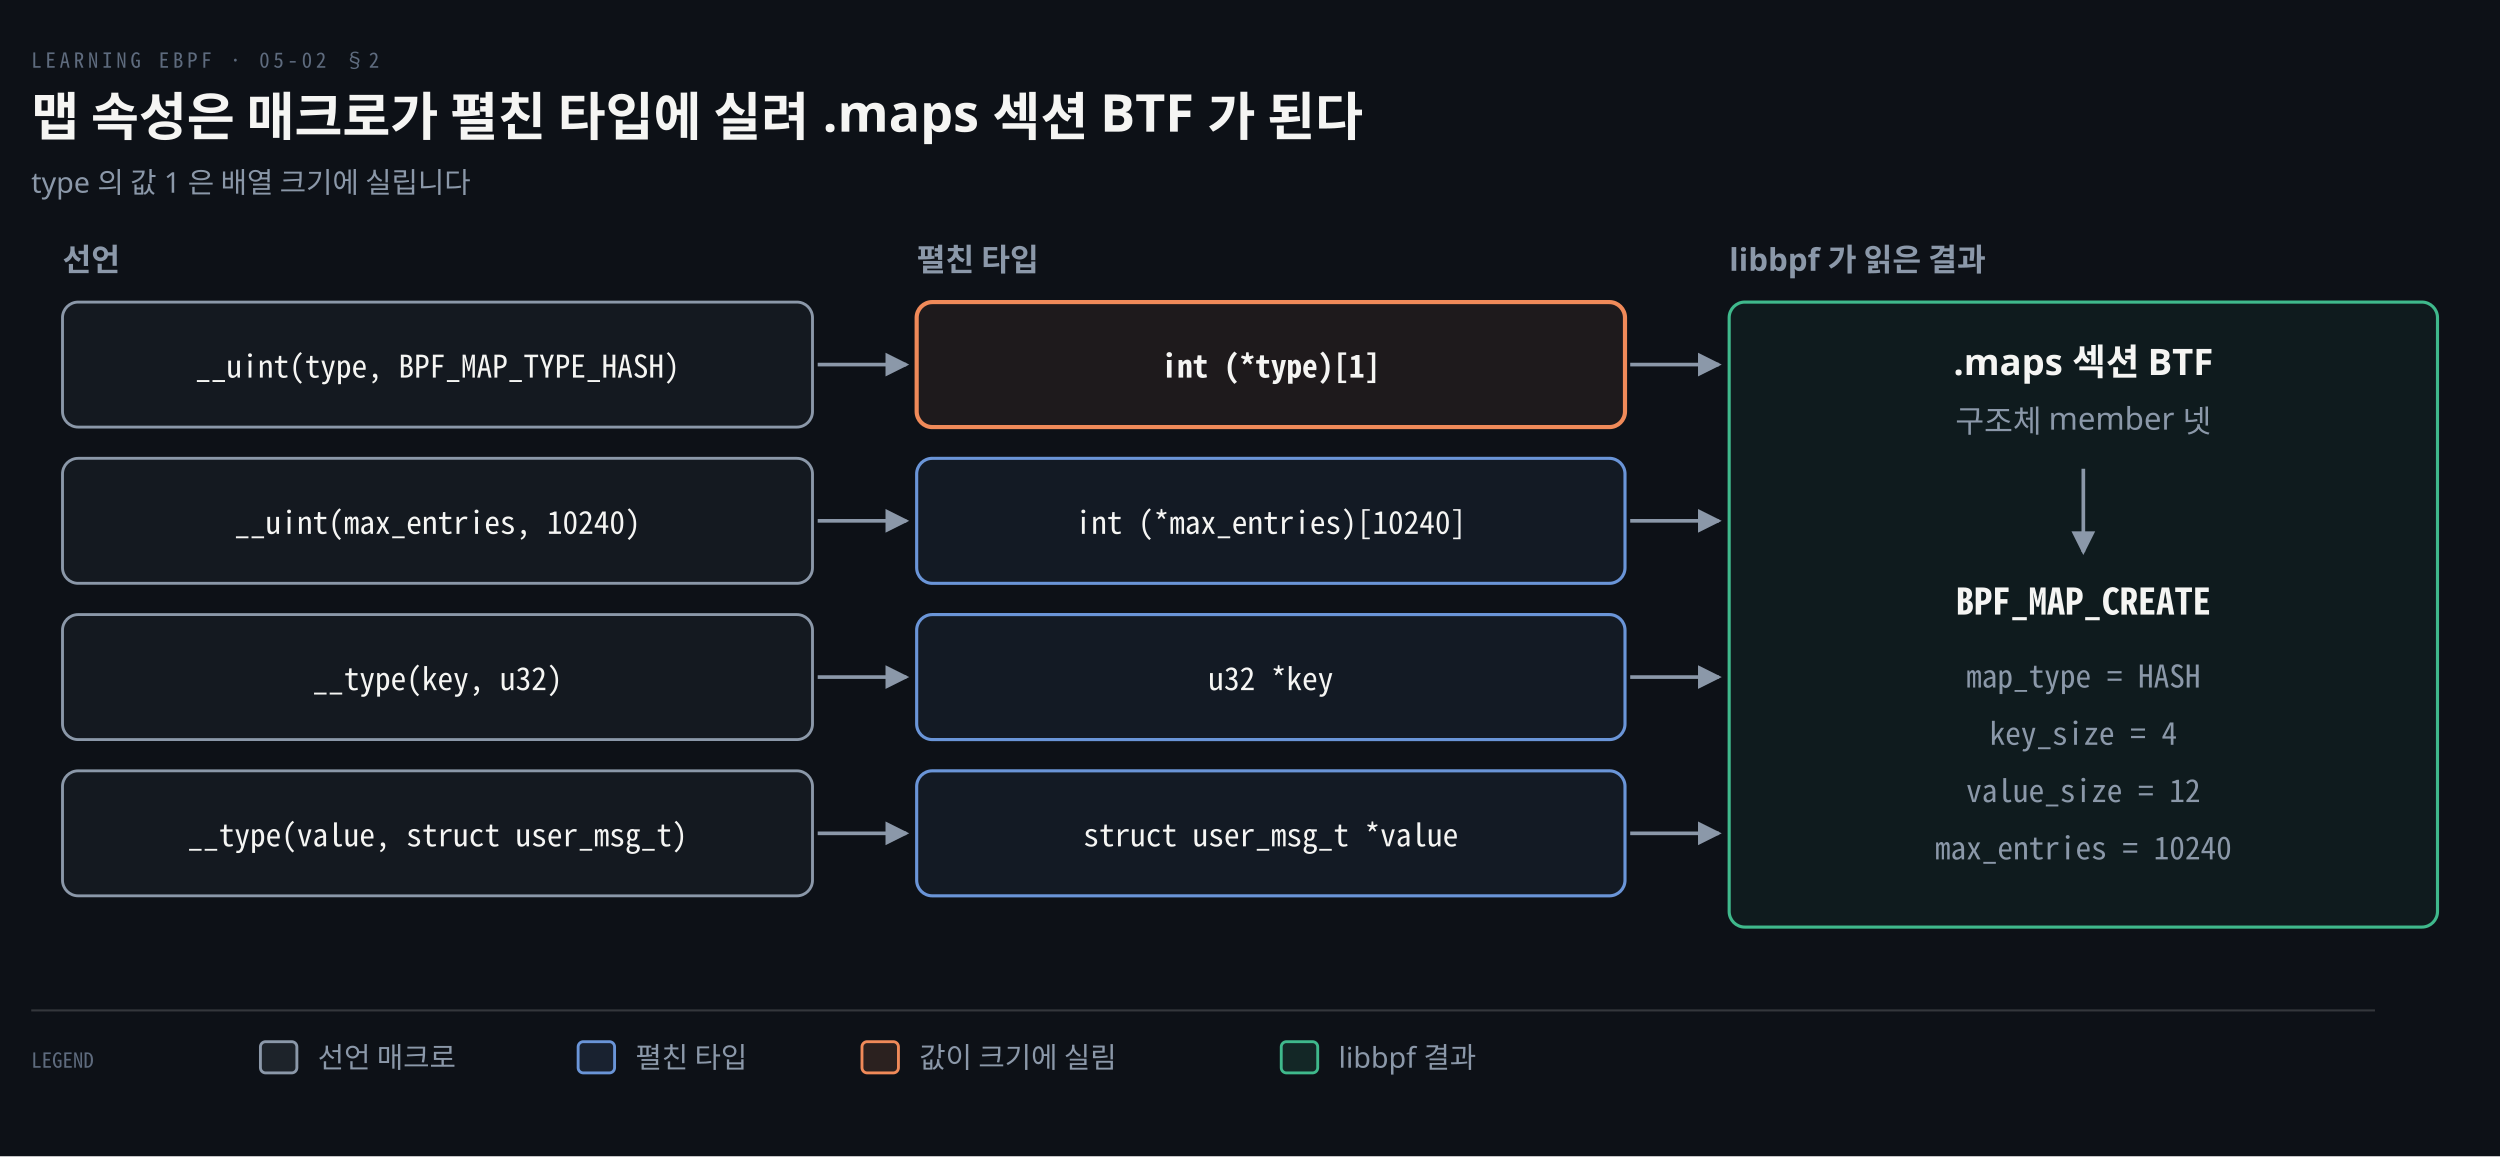
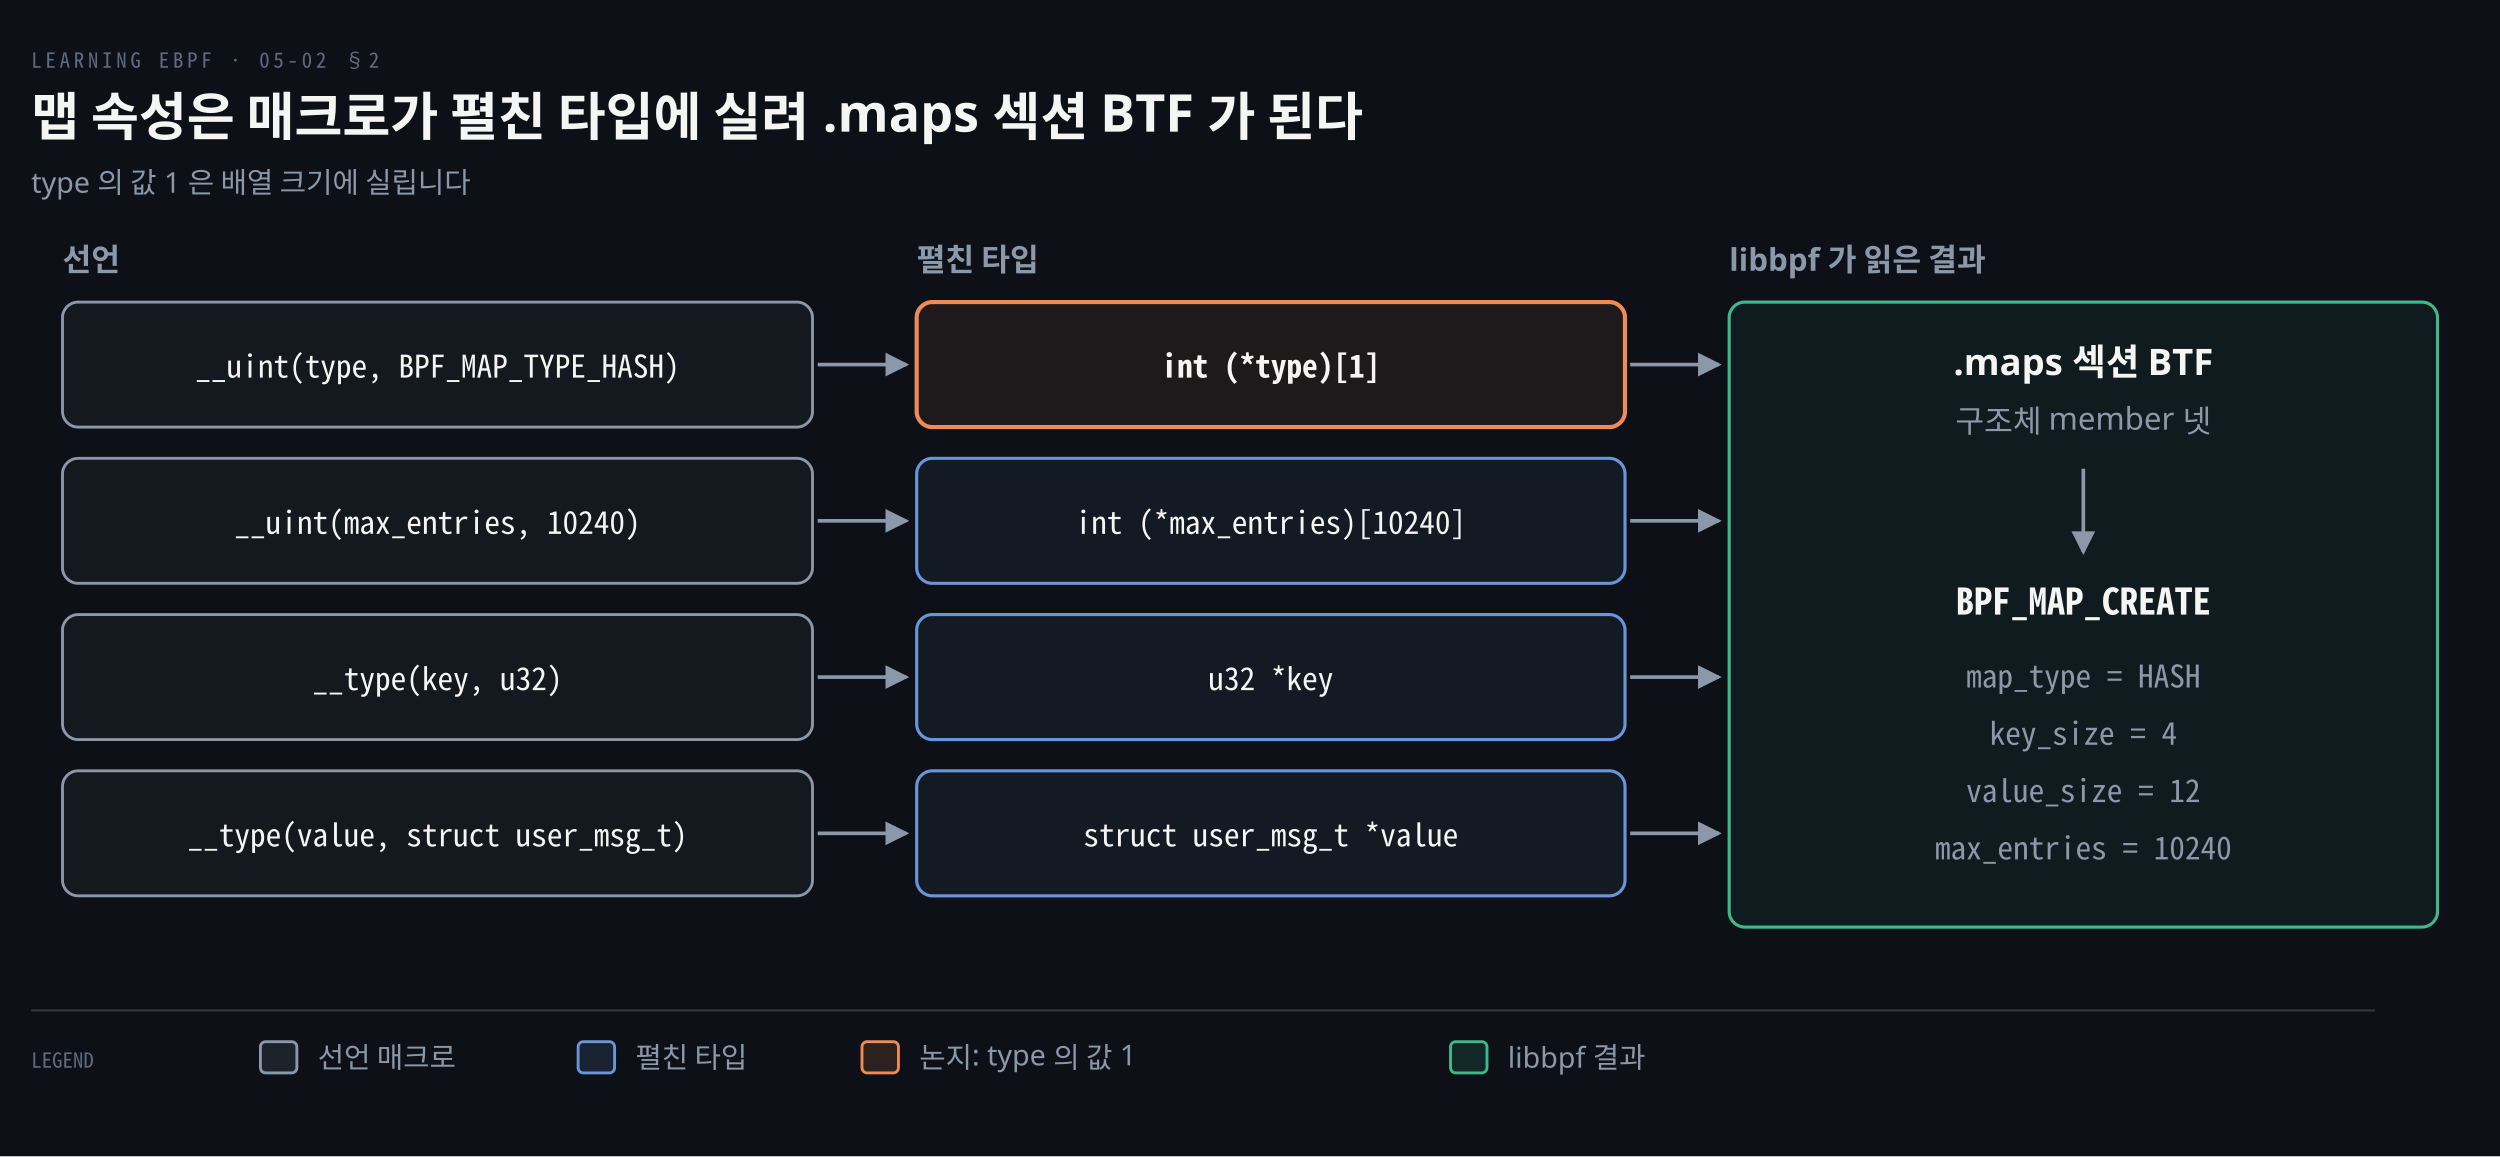
<svg xmlns="http://www.w3.org/2000/svg" viewBox="0 0 960 444" width="100%" role="img" aria-labelledby="dt dd">
  <defs>
    <marker id="ar" viewBox="0 0 8 8" refX="7" refY="4" markerWidth="6.5" markerHeight="6.5" orient="auto">
      <path d="M0 0 L8 4 L0 8 z" fill="#8B98A9" />
    </marker>
    <marker id="ok" viewBox="0 0 8 8" refX="7" refY="4" markerWidth="6.5" markerHeight="6.5" orient="auto">
      <path d="M0 0 L8 4 L0 8 z" fill="#3FB98C" />
    </marker>
    <marker id="warn" viewBox="0 0 8 8" refX="7" refY="4" markerWidth="6.5" markerHeight="6.5" orient="auto">
      <path d="M0 0 L8 4 L0 8 z" fill="#E3B341" />
    </marker>
    <marker id="bad" viewBox="0 0 8 8" refX="7" refY="4" markerWidth="6.5" markerHeight="6.5" orient="auto">
      <path d="M0 0 L8 4 L0 8 z" fill="#F0616D" />
    </marker>
    <marker id="info" viewBox="0 0 8 8" refX="7" refY="4" markerWidth="6.5" markerHeight="6.5" orient="auto">
      <path d="M0 0 L8 4 L0 8 z" fill="#6A95D8" />
    </marker>
    <marker id="acc" viewBox="0 0 8 8" refX="7" refY="4" markerWidth="6.5" markerHeight="6.5" orient="auto">
      <path d="M0 0 L8 4 L0 8 z" fill="#F08A59" />
    </marker>
    <marker id="soft" viewBox="0 0 8 8" refX="7" refY="4" markerWidth="6.5" markerHeight="6.5" orient="auto">
      <path d="M0 0 L8 4 L0 8 z" fill="#5E6B7E" />
    </marker>
  </defs>
  <rect width="960" height="444" fill="#0D1117" />
  <text x="12" y="26" font-family="'Geist Mono','Noto Sans Mono CJK KR',monospace" font-size="8" letter-spacing="0.18em" fill="#5E6B7E">LEARNING EBPF · 05-02 §2</text>
  <text x="12" y="52" font-family="'Geist','Apple SD Gothic Neo','Noto Sans KR','Malgun Gothic',sans-serif" font-size="20" font-weight="600" fill="#F5F5F3">맵 속성은 매크로가 펼친 타입에 실려 .maps 섹션 BTF 가 된다</text>
  <text x="12" y="74" font-family="'Geist','Apple SD Gothic Neo','Noto Sans KR','Malgun Gothic',sans-serif" font-size="11" fill="#8B98A9">type 의 값 1 은 배열 크기에 실립니다</text>
  <text x="24" y="104" text-anchor="start" font-family="'Geist','Apple SD Gothic Neo','Noto Sans KR','Malgun Gothic',sans-serif" font-size="12" font-weight="600" fill="#8B98A9">선언</text>
  <text x="352" y="104" text-anchor="start" font-family="'Geist','Apple SD Gothic Neo','Noto Sans KR','Malgun Gothic',sans-serif" font-size="12" font-weight="600" fill="#8B98A9">펼친 타입</text>
  <text x="664" y="104" text-anchor="start" font-family="'Geist','Apple SD Gothic Neo','Noto Sans KR','Malgun Gothic',sans-serif" font-size="12" font-weight="600" fill="#8B98A9">libbpf 가 읽은 결과</text>
  <rect x="24" y="116" width="288" height="48" rx="6" fill="#8B98A910" stroke="#8B98A9" stroke-width="1.1" />
  <text x="168" y="145" text-anchor="middle" font-family="'Geist Mono','Noto Sans Mono CJK KR',monospace" font-size="12" font-weight="400" fill="#F5F5F3">__uint(type, BPF_MAP_TYPE_HASH)</text>
  <rect x="352" y="116" width="272" height="48" rx="6" fill="#F08A5914" stroke="#F08A59" stroke-width="1.6" />
  <text x="488" y="145" text-anchor="middle" font-family="'Geist Mono','Noto Sans Mono CJK KR',monospace" font-size="12" font-weight="600" fill="#F5F5F3">int (*type)[1]</text>
  <path d="M 314 140 L 348 140" fill="none" stroke="#8B98A9" stroke-width="1.4" marker-end="url(#ar)" />
  <path d="M 626 140 L 660 140" fill="none" stroke="#8B98A9" stroke-width="1.4" marker-end="url(#ar)" />
  <rect x="24" y="176" width="288" height="48" rx="6" fill="#8B98A910" stroke="#8B98A9" stroke-width="1.1" />
  <text x="168" y="205" text-anchor="middle" font-family="'Geist Mono','Noto Sans Mono CJK KR',monospace" font-size="12" font-weight="400" fill="#F5F5F3">__uint(max_entries, 10240)</text>
  <rect x="352" y="176" width="272" height="48" rx="6" fill="#6A95D812" stroke="#6A95D8" stroke-width="1.2" />
  <text x="488" y="205" text-anchor="middle" font-family="'Geist Mono','Noto Sans Mono CJK KR',monospace" font-size="12" font-weight="400" fill="#F5F5F3">int (*max_entries)[10240]</text>
  <path d="M 314 200 L 348 200" fill="none" stroke="#8B98A9" stroke-width="1.4" marker-end="url(#ar)" />
  <path d="M 626 200 L 660 200" fill="none" stroke="#8B98A9" stroke-width="1.4" marker-end="url(#ar)" />
  <rect x="24" y="236" width="288" height="48" rx="6" fill="#8B98A910" stroke="#8B98A9" stroke-width="1.1" />
  <text x="168" y="265" text-anchor="middle" font-family="'Geist Mono','Noto Sans Mono CJK KR',monospace" font-size="12" font-weight="400" fill="#F5F5F3">__type(key, u32)</text>
  <rect x="352" y="236" width="272" height="48" rx="6" fill="#6A95D812" stroke="#6A95D8" stroke-width="1.2" />
  <text x="488" y="265" text-anchor="middle" font-family="'Geist Mono','Noto Sans Mono CJK KR',monospace" font-size="12" font-weight="400" fill="#F5F5F3">u32 *key</text>
  <path d="M 314 260 L 348 260" fill="none" stroke="#8B98A9" stroke-width="1.4" marker-end="url(#ar)" />
  <path d="M 626 260 L 660 260" fill="none" stroke="#8B98A9" stroke-width="1.4" marker-end="url(#ar)" />
  <rect x="24" y="296" width="288" height="48" rx="6" fill="#8B98A910" stroke="#8B98A9" stroke-width="1.1" />
  <text x="168" y="325" text-anchor="middle" font-family="'Geist Mono','Noto Sans Mono CJK KR',monospace" font-size="12" font-weight="400" fill="#F5F5F3">__type(value, struct user_msg_t)</text>
  <rect x="352" y="296" width="272" height="48" rx="6" fill="#6A95D812" stroke="#6A95D8" stroke-width="1.2" />
  <text x="488" y="325" text-anchor="middle" font-family="'Geist Mono','Noto Sans Mono CJK KR',monospace" font-size="12" font-weight="400" fill="#F5F5F3">struct user_msg_t *value</text>
  <path d="M 314 320 L 348 320" fill="none" stroke="#8B98A9" stroke-width="1.4" marker-end="url(#ar)" />
  <path d="M 626 320 L 660 320" fill="none" stroke="#8B98A9" stroke-width="1.4" marker-end="url(#ar)" />
  <rect x="664" y="116" width="272" height="240" rx="6" fill="#3FB98C10" stroke="#3FB98C" stroke-width="1.2" />
  <text x="800" y="144" text-anchor="middle" font-family="'Geist','Apple SD Gothic Neo','Noto Sans KR','Malgun Gothic',sans-serif" font-size="14" font-weight="600" fill="#F5F5F3">.maps 섹션 BTF</text>
  <text x="800" y="166" text-anchor="middle" font-family="'Geist','Apple SD Gothic Neo','Noto Sans KR','Malgun Gothic',sans-serif" font-size="12" font-weight="400" fill="#8B98A9">구조체 member 넷</text>
  <path d="M 800 180 L 800 212" fill="none" stroke="#8B98A9" stroke-width="1.4" marker-end="url(#ar)" />
  <text x="800" y="236" text-anchor="middle" font-family="'Geist Mono','Noto Sans Mono CJK KR',monospace" font-size="14" font-weight="600" fill="#F5F5F3">BPF_MAP_CREATE</text>
  <text x="800" y="264" text-anchor="middle" font-family="'Geist Mono','Noto Sans Mono CJK KR',monospace" font-size="12" font-weight="400" fill="#8B98A9">map_type = HASH</text>
  <text x="800" y="286" text-anchor="middle" font-family="'Geist Mono','Noto Sans Mono CJK KR',monospace" font-size="12" font-weight="400" fill="#8B98A9">key_size = 4</text>
  <text x="800" y="308" text-anchor="middle" font-family="'Geist Mono','Noto Sans Mono CJK KR',monospace" font-size="12" font-weight="400" fill="#8B98A9">value_size = 12</text>
  <text x="800" y="330" text-anchor="middle" font-family="'Geist Mono','Noto Sans Mono CJK KR',monospace" font-size="12" font-weight="400" fill="#8B98A9">max_entries = 10240</text>
  <line x1="12" y1="388" x2="912" y2="388" stroke="rgba(191,192,192,0.22)" stroke-width="0.8" />
  <text x="12" y="410" text-anchor="start" font-family="'Geist Mono','Noto Sans Mono CJK KR',monospace" font-size="8" font-weight="400" fill="#5E6B7E">LEGEND</text>
  <rect x="100" y="400" width="14" height="12" rx="2" fill="#8B98A922" stroke="#8B98A9" stroke-width="1.1" />
  <text x="122" y="410" text-anchor="start" font-family="'Geist','Apple SD Gothic Neo','Noto Sans KR','Malgun Gothic',sans-serif" font-size="11" font-weight="400" fill="#8B98A9">선언 매크로</text>
  <rect x="222" y="400" width="14" height="12" rx="2" fill="#6A95D822" stroke="#6A95D8" stroke-width="1.1" />
  <text x="244" y="410" text-anchor="start" font-family="'Geist','Apple SD Gothic Neo','Noto Sans KR','Malgun Gothic',sans-serif" font-size="11" font-weight="400" fill="#8B98A9">펼친 타입</text>
  <rect x="331" y="400" width="14" height="12" rx="2" fill="#F08A5922" stroke="#F08A59" stroke-width="1.1" />
-   <text x="353" y="410" text-anchor="start" font-family="'Geist','Apple SD Gothic Neo','Noto Sans KR','Malgun Gothic',sans-serif" font-size="11" font-weight="400" fill="#8B98A9">값이 크기에 실림</text>
-   <rect x="492" y="400" width="14" height="12" rx="2" fill="#3FB98C22" stroke="#3FB98C" stroke-width="1.1" />
-   <text x="514" y="410" text-anchor="start" font-family="'Geist','Apple SD Gothic Neo','Noto Sans KR','Malgun Gothic',sans-serif" font-size="11" font-weight="400" fill="#8B98A9">libbpf 결과</text>
+   <text x="353" y="410" text-anchor="start" font-family="'Geist','Apple SD Gothic Neo','Noto Sans KR','Malgun Gothic',sans-serif" font-size="11" font-weight="400" fill="#8B98A9">논지: type 의 값 1</text>
+   <rect x="557" y="400" width="14" height="12" rx="2" fill="#3FB98C22" stroke="#3FB98C" stroke-width="1.1" />
+   <text x="579" y="410" text-anchor="start" font-family="'Geist','Apple SD Gothic Neo','Noto Sans KR','Malgun Gothic',sans-serif" font-size="11" font-weight="400" fill="#8B98A9">libbpf 결과</text>
</svg>
